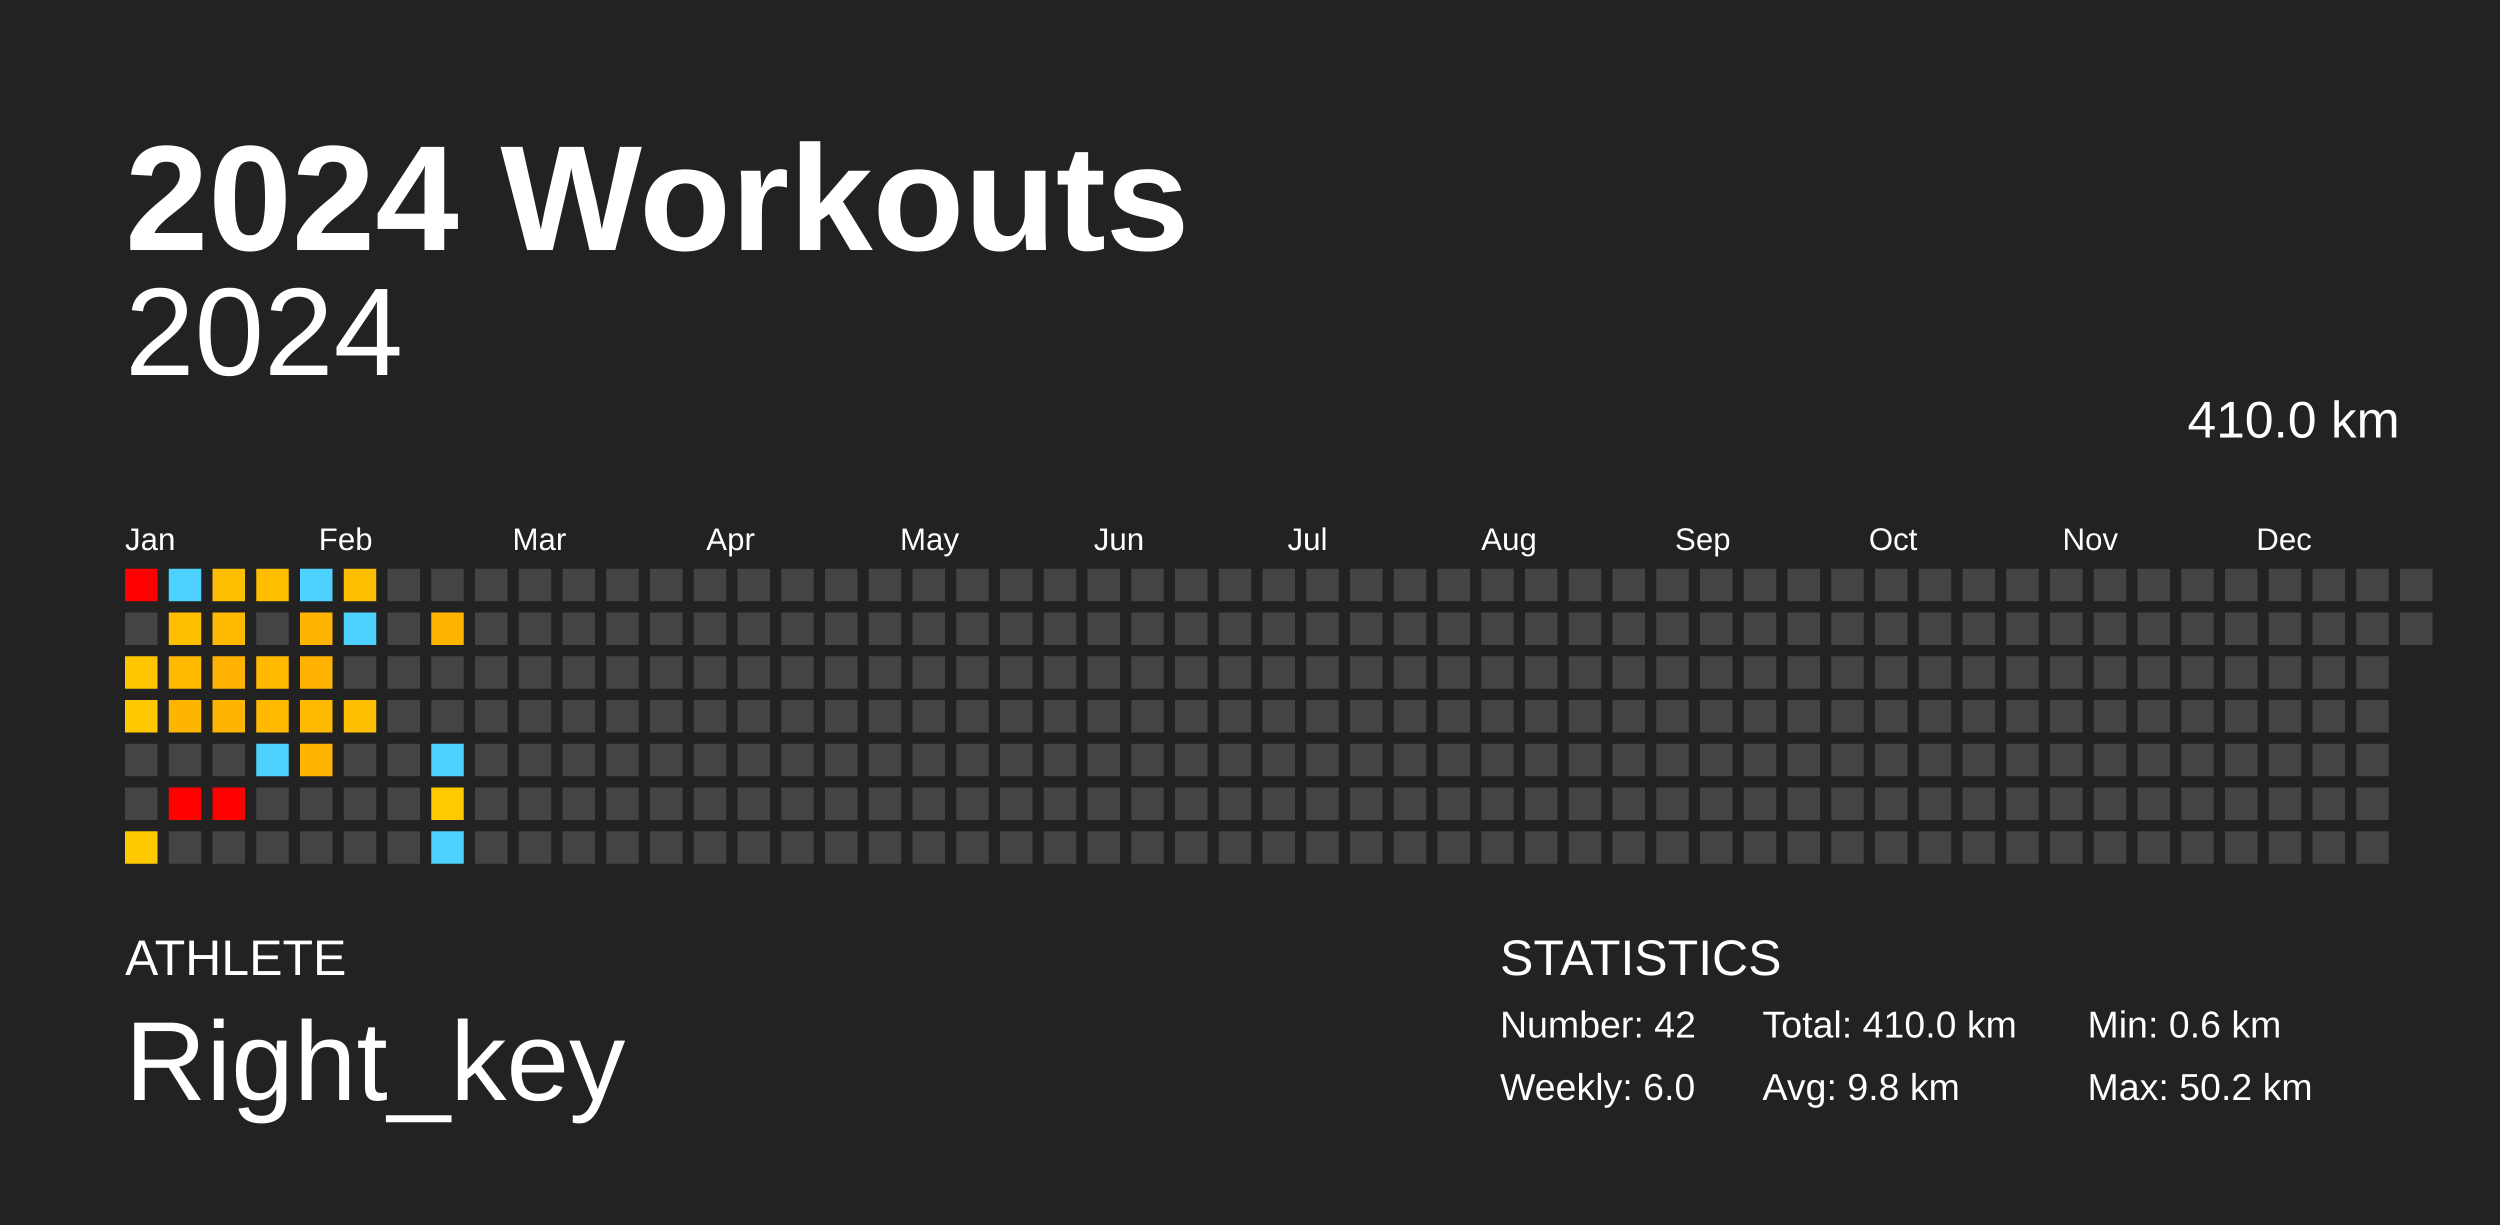
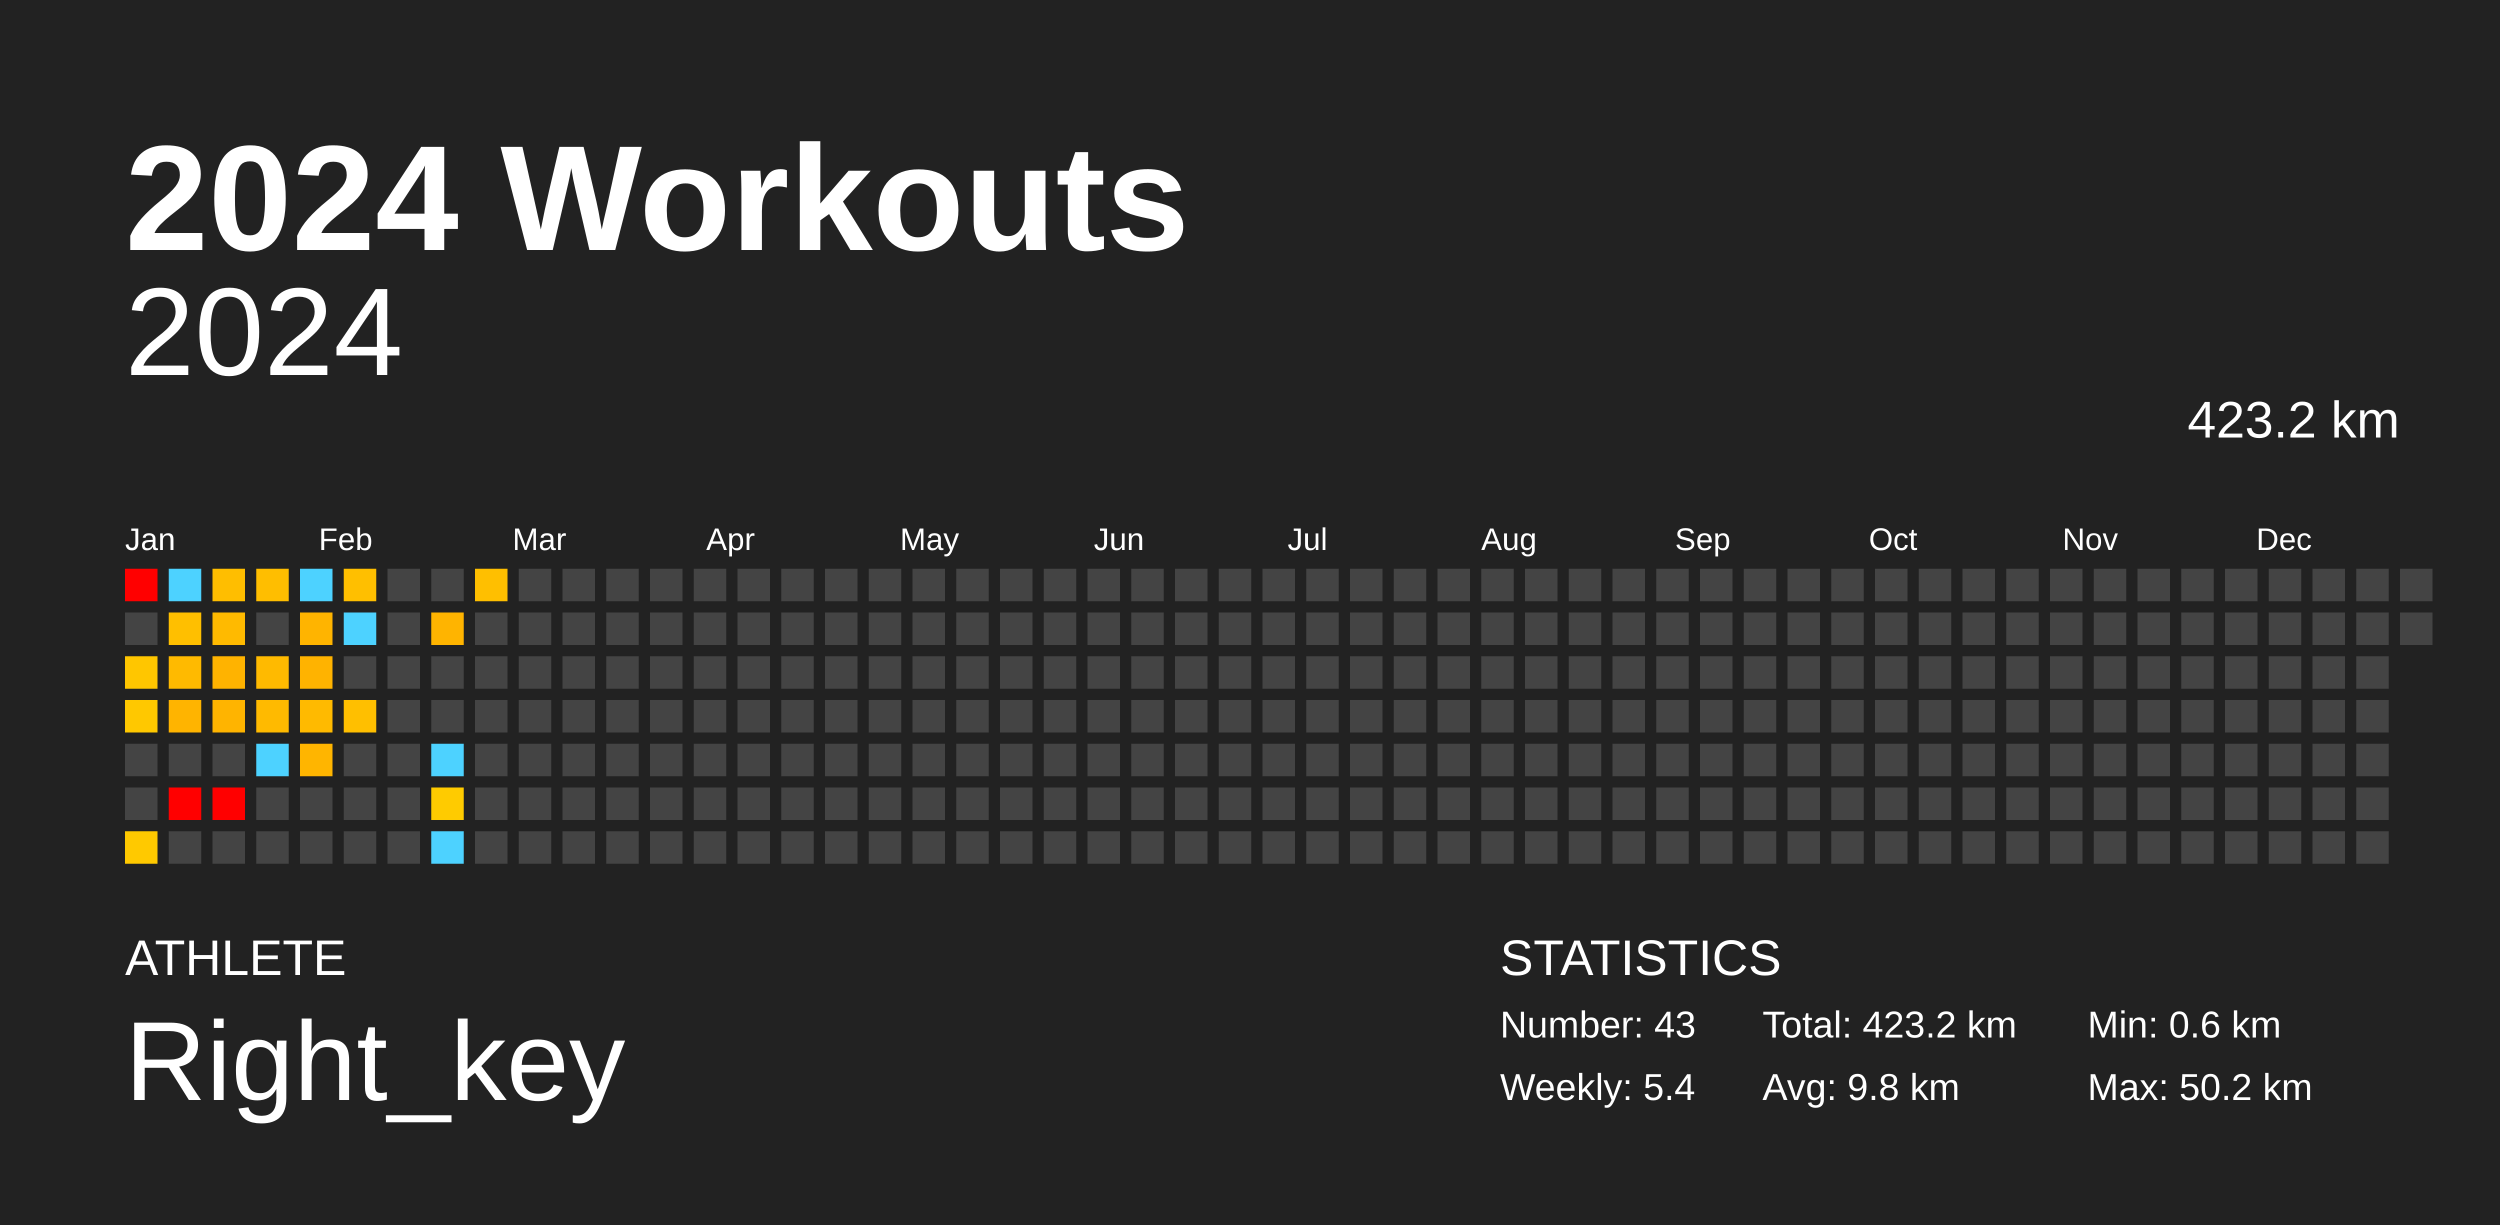
<svg xmlns="http://www.w3.org/2000/svg" baseProfile="full" height="98mm" version="1.1" viewBox="0,0,200,98" width="200mm">
  <defs />
  <rect fill="#222222" height="98" width="200" x="0" y="0" />
  <text fill="#FFFFFF" style="font-size:12px; font-family:Arial; font-weight:bold;" x="10" y="20">2024 Workouts</text>
  <text fill="#FFFFFF" style="font-size:4px; font-family:Arial" x="10" y="78">ATHLETE</text>
  <text fill="#FFFFFF" style="font-size:9px; font-family:Arial" x="10" y="88">Right_key</text>
  <text fill="#FFFFFF" style="font-size:4px; font-family:Arial" x="120" y="78">STATISTICS</text>
-   <text fill="#FFFFFF" style="font-size:3px; font-family:Arial" x="120" y="83">Number: 42</text>
-   <text fill="#FFFFFF" style="font-size:3px; font-family:Arial" x="120" y="88">Weekly: 6.0</text>
-   <text fill="#FFFFFF" style="font-size:3px; font-family:Arial" x="141" y="83">Total: 410.0 km</text>
+   <text fill="#FFFFFF" style="font-size:3px; font-family:Arial" x="120" y="83">Number: 43</text>
+   <text fill="#FFFFFF" style="font-size:3px; font-family:Arial" x="120" y="88">Weekly: 5.4</text>
+   <text fill="#FFFFFF" style="font-size:3px; font-family:Arial" x="141" y="83">Total: 423.2 km</text>
  <text fill="#FFFFFF" style="font-size:3px; font-family:Arial" x="141" y="88">Avg: 9.8 km</text>
  <text fill="#FFFFFF" style="font-size:3px; font-family:Arial" x="167" y="83">Min: 0.6 km</text>
  <text fill="#FFFFFF" style="font-size:3px; font-family:Arial" x="167" y="88">Max: 50.2 km</text>
  <text alignment-baseline="hanging" fill="#FFFFFF" style="font-size:10.0px; font-family:Arial;" x="10" y="30">2024</text>
-   <text alignment-baseline="hanging" fill="#FFFFFF" style="font-size:4.125px; font-family:Arial;" x="175" y="35">410.0 km</text>
+   <text alignment-baseline="hanging" fill="#FFFFFF" style="font-size:4.125px; font-family:Arial;" x="175" y="35">423.2 km</text>
  <text fill="#FFFFFF" style="font-size:2.5px; font-family:Arial" x="10.0" y="44">Jan</text>
  <text fill="#FFFFFF" style="font-size:2.5px; font-family:Arial" x="25.5" y="44">Feb</text>
  <text fill="#FFFFFF" style="font-size:2.5px; font-family:Arial" x="41.0" y="44">Mar</text>
  <text fill="#FFFFFF" style="font-size:2.5px; font-family:Arial" x="56.5" y="44">Apr</text>
  <text fill="#FFFFFF" style="font-size:2.5px; font-family:Arial" x="72.0" y="44">May</text>
  <text fill="#FFFFFF" style="font-size:2.5px; font-family:Arial" x="87.5" y="44">Jun</text>
  <text fill="#FFFFFF" style="font-size:2.5px; font-family:Arial" x="103.0" y="44">Jul</text>
  <text fill="#FFFFFF" style="font-size:2.5px; font-family:Arial" x="118.5" y="44">Aug</text>
  <text fill="#FFFFFF" style="font-size:2.5px; font-family:Arial" x="134.0" y="44">Sep</text>
  <text fill="#FFFFFF" style="font-size:2.5px; font-family:Arial" x="149.5" y="44">Oct</text>
  <text fill="#FFFFFF" style="font-size:2.5px; font-family:Arial" x="165.0" y="44">Nov</text>
  <text fill="#FFFFFF" style="font-size:2.5px; font-family:Arial" x="180.5" y="44">Dec</text>
  <rect fill="red" height="2.6" width="2.6" x="10.0" y="45.5" />
  <rect fill="#444444" height="2.6" width="2.6" x="10.0" y="49.0" />
  <rect fill="#ffc600" height="2.6" width="2.6" x="10.0" y="52.5" />
  <rect fill="#ffc800" height="2.6" width="2.6" x="10.0" y="56.0" />
  <rect fill="#444444" height="2.6" width="2.6" x="10.0" y="59.5" />
  <rect fill="#444444" height="2.6" width="2.6" x="10.0" y="63.0" />
  <rect fill="#ffc900" height="2.6" width="2.6" x="10.0" y="66.5" />
  <rect fill="#4dd2ff" height="2.6" width="2.6" x="13.5" y="45.5" />
  <rect fill="#ffbf00" height="2.6" width="2.6" x="13.5" y="49.0" />
  <rect fill="#ffba00" height="2.6" width="2.6" x="13.5" y="52.5" />
  <rect fill="#ffb400" height="2.6" width="2.6" x="13.5" y="56.0" />
  <rect fill="#444444" height="2.6" width="2.6" x="13.5" y="59.5" />
  <rect fill="red" height="2.6" width="2.6" x="13.5" y="63.0" />
  <rect fill="#444444" height="2.6" width="2.6" x="13.5" y="66.5" />
  <rect fill="#ffbe00" height="2.6" width="2.6" x="17.0" y="45.5" />
  <rect fill="#ffba00" height="2.6" width="2.6" x="17.0" y="49.0" />
  <rect fill="#ffb300" height="2.6" width="2.6" x="17.0" y="52.5" />
  <rect fill="#ffb400" height="2.6" width="2.6" x="17.0" y="56.0" />
  <rect fill="#444444" height="2.6" width="2.6" x="17.0" y="59.5" />
  <rect fill="red" height="2.6" width="2.6" x="17.0" y="63.0" />
  <rect fill="#444444" height="2.6" width="2.6" x="17.0" y="66.5" />
  <rect fill="#ffbe00" height="2.6" width="2.6" x="20.5" y="45.5" />
  <rect fill="#444444" height="2.6" width="2.6" x="20.5" y="49.0" />
  <rect fill="#ffba00" height="2.6" width="2.6" x="20.5" y="52.5" />
  <rect fill="#ffba00" height="2.6" width="2.6" x="20.5" y="56.0" />
  <rect fill="#4dd2ff" height="2.6" width="2.6" x="20.5" y="59.5" />
  <rect fill="#444444" height="2.6" width="2.6" x="20.5" y="63.0" />
  <rect fill="#444444" height="2.6" width="2.6" x="20.5" y="66.5" />
  <rect fill="#4dd2ff" height="2.6" width="2.6" x="24.0" y="45.5" />
  <rect fill="#ffb400" height="2.6" width="2.6" x="24.0" y="49.0" />
  <rect fill="#ffb300" height="2.6" width="2.6" x="24.0" y="52.5" />
  <rect fill="#ffba00" height="2.6" width="2.6" x="24.0" y="56.0" />
  <rect fill="#ffb500" height="2.6" width="2.6" x="24.0" y="59.5" />
  <rect fill="#444444" height="2.6" width="2.6" x="24.0" y="63.0" />
  <rect fill="#444444" height="2.6" width="2.6" x="24.0" y="66.5" />
  <rect fill="#ffbf00" height="2.6" width="2.6" x="27.5" y="45.5" />
  <rect fill="#4dd2ff" height="2.6" width="2.6" x="27.5" y="49.0" />
  <rect fill="#444444" height="2.6" width="2.6" x="27.5" y="52.5" />
  <rect fill="#ffbf00" height="2.6" width="2.6" x="27.5" y="56.0" />
  <rect fill="#444444" height="2.6" width="2.6" x="27.5" y="59.5" />
  <rect fill="#444444" height="2.6" width="2.6" x="27.5" y="63.0" />
  <rect fill="#444444" height="2.6" width="2.6" x="27.5" y="66.5" />
  <rect fill="#444444" height="2.6" width="2.6" x="31.0" y="45.5" />
  <rect fill="#444444" height="2.6" width="2.6" x="31.0" y="49.0" />
  <rect fill="#444444" height="2.6" width="2.6" x="31.0" y="52.5" />
  <rect fill="#444444" height="2.6" width="2.6" x="31.0" y="56.0" />
  <rect fill="#444444" height="2.6" width="2.6" x="31.0" y="59.5" />
  <rect fill="#444444" height="2.6" width="2.6" x="31.0" y="63.0" />
  <rect fill="#444444" height="2.6" width="2.6" x="31.0" y="66.5" />
  <rect fill="#444444" height="2.6" width="2.6" x="34.5" y="45.5" />
  <rect fill="#ffb400" height="2.6" width="2.6" x="34.5" y="49.0" />
  <rect fill="#444444" height="2.6" width="2.6" x="34.5" y="52.5" />
  <rect fill="#444444" height="2.6" width="2.6" x="34.5" y="56.0" />
  <rect fill="#4dd2ff" height="2.6" width="2.6" x="34.5" y="59.5" />
  <rect fill="#ffcb00" height="2.6" width="2.6" x="34.5" y="63.0" />
  <rect fill="#4dd2ff" height="2.6" width="2.6" x="34.5" y="66.5" />
-   <rect fill="#444444" height="2.6" width="2.6" x="38.0" y="45.5" />
+   <rect fill="#ffbf00" height="2.6" width="2.6" x="38.0" y="45.5" />
  <rect fill="#444444" height="2.6" width="2.6" x="38.0" y="49.0" />
  <rect fill="#444444" height="2.6" width="2.6" x="38.0" y="52.5" />
  <rect fill="#444444" height="2.6" width="2.6" x="38.0" y="56.0" />
  <rect fill="#444444" height="2.6" width="2.6" x="38.0" y="59.5" />
  <rect fill="#444444" height="2.6" width="2.6" x="38.0" y="63.0" />
  <rect fill="#444444" height="2.6" width="2.6" x="38.0" y="66.5" />
  <rect fill="#444444" height="2.6" width="2.6" x="41.5" y="45.5" />
  <rect fill="#444444" height="2.6" width="2.6" x="41.5" y="49.0" />
  <rect fill="#444444" height="2.6" width="2.6" x="41.5" y="52.5" />
  <rect fill="#444444" height="2.6" width="2.6" x="41.5" y="56.0" />
  <rect fill="#444444" height="2.6" width="2.6" x="41.5" y="59.5" />
  <rect fill="#444444" height="2.6" width="2.6" x="41.5" y="63.0" />
  <rect fill="#444444" height="2.6" width="2.6" x="41.5" y="66.5" />
  <rect fill="#444444" height="2.6" width="2.6" x="45.0" y="45.5" />
  <rect fill="#444444" height="2.6" width="2.6" x="45.0" y="49.0" />
  <rect fill="#444444" height="2.6" width="2.6" x="45.0" y="52.5" />
  <rect fill="#444444" height="2.6" width="2.6" x="45.0" y="56.0" />
  <rect fill="#444444" height="2.6" width="2.6" x="45.0" y="59.5" />
  <rect fill="#444444" height="2.6" width="2.6" x="45.0" y="63.0" />
  <rect fill="#444444" height="2.6" width="2.6" x="45.0" y="66.5" />
  <rect fill="#444444" height="2.6" width="2.6" x="48.5" y="45.5" />
  <rect fill="#444444" height="2.6" width="2.6" x="48.5" y="49.0" />
  <rect fill="#444444" height="2.6" width="2.6" x="48.5" y="52.5" />
  <rect fill="#444444" height="2.6" width="2.6" x="48.5" y="56.0" />
  <rect fill="#444444" height="2.6" width="2.6" x="48.5" y="59.5" />
  <rect fill="#444444" height="2.6" width="2.6" x="48.5" y="63.0" />
  <rect fill="#444444" height="2.6" width="2.6" x="48.5" y="66.5" />
  <rect fill="#444444" height="2.6" width="2.6" x="52.0" y="45.5" />
  <rect fill="#444444" height="2.6" width="2.6" x="52.0" y="49.0" />
  <rect fill="#444444" height="2.6" width="2.6" x="52.0" y="52.5" />
  <rect fill="#444444" height="2.6" width="2.6" x="52.0" y="56.0" />
  <rect fill="#444444" height="2.6" width="2.6" x="52.0" y="59.5" />
  <rect fill="#444444" height="2.6" width="2.6" x="52.0" y="63.0" />
  <rect fill="#444444" height="2.6" width="2.6" x="52.0" y="66.5" />
  <rect fill="#444444" height="2.6" width="2.6" x="55.5" y="45.5" />
  <rect fill="#444444" height="2.6" width="2.6" x="55.5" y="49.0" />
  <rect fill="#444444" height="2.6" width="2.6" x="55.5" y="52.5" />
  <rect fill="#444444" height="2.6" width="2.6" x="55.5" y="56.0" />
  <rect fill="#444444" height="2.6" width="2.6" x="55.5" y="59.5" />
  <rect fill="#444444" height="2.6" width="2.6" x="55.5" y="63.0" />
  <rect fill="#444444" height="2.6" width="2.6" x="55.5" y="66.5" />
  <rect fill="#444444" height="2.6" width="2.6" x="59.0" y="45.5" />
  <rect fill="#444444" height="2.6" width="2.6" x="59.0" y="49.0" />
  <rect fill="#444444" height="2.6" width="2.6" x="59.0" y="52.5" />
  <rect fill="#444444" height="2.6" width="2.6" x="59.0" y="56.0" />
  <rect fill="#444444" height="2.6" width="2.6" x="59.0" y="59.5" />
  <rect fill="#444444" height="2.6" width="2.6" x="59.0" y="63.0" />
  <rect fill="#444444" height="2.6" width="2.6" x="59.0" y="66.5" />
  <rect fill="#444444" height="2.6" width="2.6" x="62.5" y="45.5" />
  <rect fill="#444444" height="2.6" width="2.6" x="62.5" y="49.0" />
  <rect fill="#444444" height="2.6" width="2.6" x="62.5" y="52.5" />
  <rect fill="#444444" height="2.6" width="2.6" x="62.5" y="56.0" />
  <rect fill="#444444" height="2.6" width="2.6" x="62.5" y="59.5" />
  <rect fill="#444444" height="2.6" width="2.6" x="62.5" y="63.0" />
  <rect fill="#444444" height="2.6" width="2.6" x="62.5" y="66.5" />
  <rect fill="#444444" height="2.6" width="2.6" x="66.0" y="45.5" />
  <rect fill="#444444" height="2.6" width="2.6" x="66.0" y="49.0" />
  <rect fill="#444444" height="2.6" width="2.6" x="66.0" y="52.5" />
  <rect fill="#444444" height="2.6" width="2.6" x="66.0" y="56.0" />
  <rect fill="#444444" height="2.6" width="2.6" x="66.0" y="59.5" />
  <rect fill="#444444" height="2.6" width="2.6" x="66.0" y="63.0" />
  <rect fill="#444444" height="2.6" width="2.6" x="66.0" y="66.5" />
  <rect fill="#444444" height="2.6" width="2.6" x="69.5" y="45.5" />
  <rect fill="#444444" height="2.6" width="2.6" x="69.5" y="49.0" />
  <rect fill="#444444" height="2.6" width="2.6" x="69.5" y="52.5" />
  <rect fill="#444444" height="2.6" width="2.6" x="69.5" y="56.0" />
  <rect fill="#444444" height="2.6" width="2.6" x="69.5" y="59.5" />
  <rect fill="#444444" height="2.6" width="2.6" x="69.5" y="63.0" />
  <rect fill="#444444" height="2.6" width="2.6" x="69.5" y="66.5" />
  <rect fill="#444444" height="2.6" width="2.6" x="73.0" y="45.5" />
  <rect fill="#444444" height="2.6" width="2.6" x="73.0" y="49.0" />
  <rect fill="#444444" height="2.6" width="2.6" x="73.0" y="52.5" />
  <rect fill="#444444" height="2.6" width="2.6" x="73.0" y="56.0" />
  <rect fill="#444444" height="2.6" width="2.6" x="73.0" y="59.5" />
  <rect fill="#444444" height="2.6" width="2.6" x="73.0" y="63.0" />
  <rect fill="#444444" height="2.6" width="2.6" x="73.0" y="66.5" />
  <rect fill="#444444" height="2.6" width="2.6" x="76.5" y="45.5" />
  <rect fill="#444444" height="2.6" width="2.6" x="76.5" y="49.0" />
  <rect fill="#444444" height="2.6" width="2.6" x="76.5" y="52.5" />
  <rect fill="#444444" height="2.6" width="2.6" x="76.5" y="56.0" />
  <rect fill="#444444" height="2.6" width="2.6" x="76.5" y="59.5" />
  <rect fill="#444444" height="2.6" width="2.6" x="76.5" y="63.0" />
  <rect fill="#444444" height="2.6" width="2.6" x="76.5" y="66.5" />
  <rect fill="#444444" height="2.6" width="2.6" x="80.0" y="45.5" />
  <rect fill="#444444" height="2.6" width="2.6" x="80.0" y="49.0" />
  <rect fill="#444444" height="2.6" width="2.6" x="80.0" y="52.5" />
  <rect fill="#444444" height="2.6" width="2.6" x="80.0" y="56.0" />
  <rect fill="#444444" height="2.6" width="2.6" x="80.0" y="59.5" />
  <rect fill="#444444" height="2.6" width="2.6" x="80.0" y="63.0" />
  <rect fill="#444444" height="2.6" width="2.6" x="80.0" y="66.5" />
  <rect fill="#444444" height="2.6" width="2.6" x="83.5" y="45.5" />
  <rect fill="#444444" height="2.6" width="2.6" x="83.5" y="49.0" />
  <rect fill="#444444" height="2.6" width="2.6" x="83.5" y="52.5" />
  <rect fill="#444444" height="2.6" width="2.6" x="83.5" y="56.0" />
  <rect fill="#444444" height="2.6" width="2.6" x="83.5" y="59.5" />
  <rect fill="#444444" height="2.6" width="2.6" x="83.5" y="63.0" />
  <rect fill="#444444" height="2.6" width="2.6" x="83.5" y="66.5" />
  <rect fill="#444444" height="2.6" width="2.6" x="87.0" y="45.5" />
  <rect fill="#444444" height="2.6" width="2.6" x="87.0" y="49.0" />
  <rect fill="#444444" height="2.6" width="2.6" x="87.0" y="52.5" />
  <rect fill="#444444" height="2.6" width="2.6" x="87.0" y="56.0" />
  <rect fill="#444444" height="2.6" width="2.6" x="87.0" y="59.5" />
  <rect fill="#444444" height="2.6" width="2.6" x="87.0" y="63.0" />
  <rect fill="#444444" height="2.6" width="2.6" x="87.0" y="66.5" />
  <rect fill="#444444" height="2.6" width="2.6" x="90.5" y="45.5" />
  <rect fill="#444444" height="2.6" width="2.6" x="90.5" y="49.0" />
  <rect fill="#444444" height="2.6" width="2.6" x="90.5" y="52.5" />
  <rect fill="#444444" height="2.6" width="2.6" x="90.5" y="56.0" />
  <rect fill="#444444" height="2.6" width="2.6" x="90.5" y="59.5" />
  <rect fill="#444444" height="2.6" width="2.6" x="90.5" y="63.0" />
  <rect fill="#444444" height="2.6" width="2.6" x="90.5" y="66.5" />
  <rect fill="#444444" height="2.6" width="2.6" x="94.0" y="45.5" />
  <rect fill="#444444" height="2.6" width="2.6" x="94.0" y="49.0" />
  <rect fill="#444444" height="2.6" width="2.6" x="94.0" y="52.5" />
  <rect fill="#444444" height="2.6" width="2.6" x="94.0" y="56.0" />
  <rect fill="#444444" height="2.6" width="2.6" x="94.0" y="59.5" />
  <rect fill="#444444" height="2.6" width="2.6" x="94.0" y="63.0" />
  <rect fill="#444444" height="2.6" width="2.6" x="94.0" y="66.5" />
  <rect fill="#444444" height="2.6" width="2.6" x="97.5" y="45.5" />
  <rect fill="#444444" height="2.6" width="2.6" x="97.5" y="49.0" />
  <rect fill="#444444" height="2.6" width="2.6" x="97.5" y="52.5" />
  <rect fill="#444444" height="2.6" width="2.6" x="97.5" y="56.0" />
  <rect fill="#444444" height="2.6" width="2.6" x="97.5" y="59.5" />
  <rect fill="#444444" height="2.6" width="2.6" x="97.5" y="63.0" />
  <rect fill="#444444" height="2.6" width="2.6" x="97.5" y="66.5" />
  <rect fill="#444444" height="2.6" width="2.6" x="101.0" y="45.5" />
  <rect fill="#444444" height="2.6" width="2.6" x="101.0" y="49.0" />
  <rect fill="#444444" height="2.6" width="2.6" x="101.0" y="52.5" />
  <rect fill="#444444" height="2.6" width="2.6" x="101.0" y="56.0" />
  <rect fill="#444444" height="2.6" width="2.6" x="101.0" y="59.5" />
  <rect fill="#444444" height="2.6" width="2.6" x="101.0" y="63.0" />
  <rect fill="#444444" height="2.6" width="2.6" x="101.0" y="66.5" />
  <rect fill="#444444" height="2.6" width="2.6" x="104.5" y="45.5" />
  <rect fill="#444444" height="2.6" width="2.6" x="104.5" y="49.0" />
  <rect fill="#444444" height="2.6" width="2.6" x="104.5" y="52.5" />
  <rect fill="#444444" height="2.6" width="2.6" x="104.5" y="56.0" />
  <rect fill="#444444" height="2.6" width="2.6" x="104.5" y="59.5" />
  <rect fill="#444444" height="2.6" width="2.6" x="104.5" y="63.0" />
  <rect fill="#444444" height="2.6" width="2.6" x="104.5" y="66.5" />
  <rect fill="#444444" height="2.6" width="2.6" x="108.0" y="45.5" />
  <rect fill="#444444" height="2.6" width="2.6" x="108.0" y="49.0" />
  <rect fill="#444444" height="2.6" width="2.6" x="108.0" y="52.5" />
  <rect fill="#444444" height="2.6" width="2.6" x="108.0" y="56.0" />
  <rect fill="#444444" height="2.6" width="2.6" x="108.0" y="59.5" />
  <rect fill="#444444" height="2.6" width="2.6" x="108.0" y="63.0" />
  <rect fill="#444444" height="2.6" width="2.6" x="108.0" y="66.5" />
  <rect fill="#444444" height="2.6" width="2.6" x="111.5" y="45.5" />
  <rect fill="#444444" height="2.6" width="2.6" x="111.5" y="49.0" />
  <rect fill="#444444" height="2.6" width="2.6" x="111.5" y="52.5" />
  <rect fill="#444444" height="2.6" width="2.6" x="111.5" y="56.0" />
  <rect fill="#444444" height="2.6" width="2.6" x="111.5" y="59.5" />
  <rect fill="#444444" height="2.6" width="2.6" x="111.5" y="63.0" />
  <rect fill="#444444" height="2.6" width="2.6" x="111.5" y="66.5" />
  <rect fill="#444444" height="2.6" width="2.6" x="115.0" y="45.5" />
  <rect fill="#444444" height="2.6" width="2.6" x="115.0" y="49.0" />
  <rect fill="#444444" height="2.6" width="2.6" x="115.0" y="52.5" />
  <rect fill="#444444" height="2.6" width="2.6" x="115.0" y="56.0" />
  <rect fill="#444444" height="2.6" width="2.6" x="115.0" y="59.5" />
  <rect fill="#444444" height="2.6" width="2.6" x="115.0" y="63.0" />
  <rect fill="#444444" height="2.6" width="2.6" x="115.0" y="66.5" />
  <rect fill="#444444" height="2.6" width="2.6" x="118.5" y="45.5" />
  <rect fill="#444444" height="2.6" width="2.6" x="118.5" y="49.0" />
  <rect fill="#444444" height="2.6" width="2.6" x="118.5" y="52.5" />
  <rect fill="#444444" height="2.6" width="2.6" x="118.5" y="56.0" />
  <rect fill="#444444" height="2.6" width="2.6" x="118.5" y="59.5" />
  <rect fill="#444444" height="2.6" width="2.6" x="118.5" y="63.0" />
  <rect fill="#444444" height="2.6" width="2.6" x="118.5" y="66.5" />
  <rect fill="#444444" height="2.6" width="2.6" x="122.0" y="45.5" />
  <rect fill="#444444" height="2.6" width="2.6" x="122.0" y="49.0" />
  <rect fill="#444444" height="2.6" width="2.6" x="122.0" y="52.5" />
  <rect fill="#444444" height="2.6" width="2.6" x="122.0" y="56.0" />
  <rect fill="#444444" height="2.6" width="2.6" x="122.0" y="59.5" />
  <rect fill="#444444" height="2.6" width="2.6" x="122.0" y="63.0" />
  <rect fill="#444444" height="2.6" width="2.6" x="122.0" y="66.5" />
  <rect fill="#444444" height="2.6" width="2.6" x="125.5" y="45.5" />
  <rect fill="#444444" height="2.6" width="2.6" x="125.5" y="49.0" />
  <rect fill="#444444" height="2.6" width="2.6" x="125.5" y="52.5" />
  <rect fill="#444444" height="2.6" width="2.6" x="125.5" y="56.0" />
  <rect fill="#444444" height="2.6" width="2.6" x="125.5" y="59.5" />
  <rect fill="#444444" height="2.6" width="2.6" x="125.5" y="63.0" />
  <rect fill="#444444" height="2.6" width="2.6" x="125.5" y="66.5" />
  <rect fill="#444444" height="2.6" width="2.6" x="129.0" y="45.5" />
  <rect fill="#444444" height="2.6" width="2.6" x="129.0" y="49.0" />
  <rect fill="#444444" height="2.6" width="2.6" x="129.0" y="52.5" />
  <rect fill="#444444" height="2.6" width="2.6" x="129.0" y="56.0" />
  <rect fill="#444444" height="2.6" width="2.6" x="129.0" y="59.5" />
  <rect fill="#444444" height="2.6" width="2.6" x="129.0" y="63.0" />
  <rect fill="#444444" height="2.6" width="2.6" x="129.0" y="66.5" />
  <rect fill="#444444" height="2.6" width="2.6" x="132.5" y="45.5" />
  <rect fill="#444444" height="2.6" width="2.6" x="132.5" y="49.0" />
  <rect fill="#444444" height="2.6" width="2.6" x="132.5" y="52.5" />
  <rect fill="#444444" height="2.6" width="2.6" x="132.5" y="56.0" />
  <rect fill="#444444" height="2.6" width="2.6" x="132.5" y="59.5" />
  <rect fill="#444444" height="2.6" width="2.6" x="132.5" y="63.0" />
  <rect fill="#444444" height="2.6" width="2.6" x="132.5" y="66.5" />
  <rect fill="#444444" height="2.6" width="2.6" x="136.0" y="45.5" />
  <rect fill="#444444" height="2.6" width="2.6" x="136.0" y="49.0" />
  <rect fill="#444444" height="2.6" width="2.6" x="136.0" y="52.5" />
  <rect fill="#444444" height="2.6" width="2.6" x="136.0" y="56.0" />
  <rect fill="#444444" height="2.6" width="2.6" x="136.0" y="59.5" />
  <rect fill="#444444" height="2.6" width="2.6" x="136.0" y="63.0" />
  <rect fill="#444444" height="2.6" width="2.6" x="136.0" y="66.5" />
  <rect fill="#444444" height="2.6" width="2.6" x="139.5" y="45.5" />
  <rect fill="#444444" height="2.6" width="2.6" x="139.5" y="49.0" />
  <rect fill="#444444" height="2.6" width="2.6" x="139.5" y="52.5" />
  <rect fill="#444444" height="2.6" width="2.6" x="139.5" y="56.0" />
  <rect fill="#444444" height="2.6" width="2.6" x="139.5" y="59.5" />
  <rect fill="#444444" height="2.6" width="2.6" x="139.5" y="63.0" />
  <rect fill="#444444" height="2.6" width="2.6" x="139.5" y="66.5" />
  <rect fill="#444444" height="2.6" width="2.6" x="143.0" y="45.5" />
  <rect fill="#444444" height="2.6" width="2.6" x="143.0" y="49.0" />
  <rect fill="#444444" height="2.6" width="2.6" x="143.0" y="52.5" />
  <rect fill="#444444" height="2.6" width="2.6" x="143.0" y="56.0" />
  <rect fill="#444444" height="2.6" width="2.6" x="143.0" y="59.5" />
  <rect fill="#444444" height="2.6" width="2.6" x="143.0" y="63.0" />
  <rect fill="#444444" height="2.6" width="2.6" x="143.0" y="66.5" />
  <rect fill="#444444" height="2.6" width="2.6" x="146.5" y="45.5" />
  <rect fill="#444444" height="2.6" width="2.6" x="146.5" y="49.0" />
  <rect fill="#444444" height="2.6" width="2.6" x="146.5" y="52.5" />
  <rect fill="#444444" height="2.6" width="2.6" x="146.5" y="56.0" />
  <rect fill="#444444" height="2.6" width="2.6" x="146.5" y="59.5" />
  <rect fill="#444444" height="2.6" width="2.6" x="146.5" y="63.0" />
  <rect fill="#444444" height="2.6" width="2.6" x="146.5" y="66.5" />
  <rect fill="#444444" height="2.6" width="2.6" x="150.0" y="45.5" />
  <rect fill="#444444" height="2.6" width="2.6" x="150.0" y="49.0" />
  <rect fill="#444444" height="2.6" width="2.6" x="150.0" y="52.5" />
  <rect fill="#444444" height="2.6" width="2.6" x="150.0" y="56.0" />
  <rect fill="#444444" height="2.6" width="2.6" x="150.0" y="59.5" />
  <rect fill="#444444" height="2.6" width="2.6" x="150.0" y="63.0" />
  <rect fill="#444444" height="2.6" width="2.6" x="150.0" y="66.5" />
  <rect fill="#444444" height="2.6" width="2.6" x="153.5" y="45.5" />
  <rect fill="#444444" height="2.6" width="2.6" x="153.5" y="49.0" />
  <rect fill="#444444" height="2.6" width="2.6" x="153.5" y="52.5" />
  <rect fill="#444444" height="2.6" width="2.6" x="153.5" y="56.0" />
  <rect fill="#444444" height="2.6" width="2.6" x="153.5" y="59.5" />
  <rect fill="#444444" height="2.6" width="2.6" x="153.5" y="63.0" />
  <rect fill="#444444" height="2.6" width="2.6" x="153.5" y="66.5" />
  <rect fill="#444444" height="2.6" width="2.6" x="157.0" y="45.5" />
  <rect fill="#444444" height="2.6" width="2.6" x="157.0" y="49.0" />
  <rect fill="#444444" height="2.6" width="2.6" x="157.0" y="52.5" />
  <rect fill="#444444" height="2.6" width="2.6" x="157.0" y="56.0" />
  <rect fill="#444444" height="2.6" width="2.6" x="157.0" y="59.5" />
  <rect fill="#444444" height="2.6" width="2.6" x="157.0" y="63.0" />
  <rect fill="#444444" height="2.6" width="2.6" x="157.0" y="66.5" />
  <rect fill="#444444" height="2.6" width="2.6" x="160.5" y="45.5" />
  <rect fill="#444444" height="2.6" width="2.6" x="160.5" y="49.0" />
  <rect fill="#444444" height="2.6" width="2.6" x="160.5" y="52.5" />
  <rect fill="#444444" height="2.6" width="2.6" x="160.5" y="56.0" />
  <rect fill="#444444" height="2.6" width="2.6" x="160.5" y="59.5" />
  <rect fill="#444444" height="2.6" width="2.6" x="160.5" y="63.0" />
  <rect fill="#444444" height="2.6" width="2.6" x="160.5" y="66.5" />
  <rect fill="#444444" height="2.6" width="2.6" x="164.0" y="45.5" />
  <rect fill="#444444" height="2.6" width="2.6" x="164.0" y="49.0" />
  <rect fill="#444444" height="2.6" width="2.6" x="164.0" y="52.5" />
  <rect fill="#444444" height="2.6" width="2.6" x="164.0" y="56.0" />
  <rect fill="#444444" height="2.6" width="2.6" x="164.0" y="59.5" />
  <rect fill="#444444" height="2.6" width="2.6" x="164.0" y="63.0" />
  <rect fill="#444444" height="2.6" width="2.6" x="164.0" y="66.5" />
  <rect fill="#444444" height="2.6" width="2.6" x="167.5" y="45.5" />
  <rect fill="#444444" height="2.6" width="2.6" x="167.5" y="49.0" />
  <rect fill="#444444" height="2.6" width="2.6" x="167.5" y="52.5" />
  <rect fill="#444444" height="2.6" width="2.6" x="167.5" y="56.0" />
  <rect fill="#444444" height="2.6" width="2.6" x="167.5" y="59.5" />
  <rect fill="#444444" height="2.6" width="2.6" x="167.5" y="63.0" />
  <rect fill="#444444" height="2.6" width="2.6" x="167.5" y="66.5" />
  <rect fill="#444444" height="2.6" width="2.6" x="171.0" y="45.5" />
  <rect fill="#444444" height="2.6" width="2.6" x="171.0" y="49.0" />
  <rect fill="#444444" height="2.6" width="2.6" x="171.0" y="52.5" />
  <rect fill="#444444" height="2.6" width="2.6" x="171.0" y="56.0" />
  <rect fill="#444444" height="2.6" width="2.6" x="171.0" y="59.5" />
  <rect fill="#444444" height="2.6" width="2.6" x="171.0" y="63.0" />
  <rect fill="#444444" height="2.6" width="2.6" x="171.0" y="66.5" />
  <rect fill="#444444" height="2.6" width="2.6" x="174.5" y="45.5" />
  <rect fill="#444444" height="2.6" width="2.6" x="174.5" y="49.0" />
  <rect fill="#444444" height="2.6" width="2.6" x="174.5" y="52.5" />
  <rect fill="#444444" height="2.6" width="2.6" x="174.5" y="56.0" />
  <rect fill="#444444" height="2.6" width="2.6" x="174.5" y="59.5" />
  <rect fill="#444444" height="2.6" width="2.6" x="174.5" y="63.0" />
  <rect fill="#444444" height="2.6" width="2.6" x="174.5" y="66.5" />
  <rect fill="#444444" height="2.6" width="2.6" x="178.0" y="45.5" />
  <rect fill="#444444" height="2.6" width="2.6" x="178.0" y="49.0" />
  <rect fill="#444444" height="2.6" width="2.6" x="178.0" y="52.5" />
  <rect fill="#444444" height="2.6" width="2.6" x="178.0" y="56.0" />
  <rect fill="#444444" height="2.6" width="2.6" x="178.0" y="59.5" />
  <rect fill="#444444" height="2.6" width="2.6" x="178.0" y="63.0" />
  <rect fill="#444444" height="2.6" width="2.6" x="178.0" y="66.5" />
  <rect fill="#444444" height="2.6" width="2.6" x="181.5" y="45.5" />
  <rect fill="#444444" height="2.6" width="2.6" x="181.5" y="49.0" />
  <rect fill="#444444" height="2.6" width="2.6" x="181.5" y="52.5" />
  <rect fill="#444444" height="2.6" width="2.6" x="181.5" y="56.0" />
  <rect fill="#444444" height="2.6" width="2.6" x="181.5" y="59.5" />
  <rect fill="#444444" height="2.6" width="2.6" x="181.5" y="63.0" />
  <rect fill="#444444" height="2.6" width="2.6" x="181.5" y="66.5" />
  <rect fill="#444444" height="2.6" width="2.6" x="185.0" y="45.5" />
  <rect fill="#444444" height="2.6" width="2.6" x="185.0" y="49.0" />
  <rect fill="#444444" height="2.6" width="2.6" x="185.0" y="52.5" />
  <rect fill="#444444" height="2.6" width="2.6" x="185.0" y="56.0" />
  <rect fill="#444444" height="2.6" width="2.6" x="185.0" y="59.5" />
  <rect fill="#444444" height="2.6" width="2.6" x="185.0" y="63.0" />
  <rect fill="#444444" height="2.6" width="2.6" x="185.0" y="66.5" />
  <rect fill="#444444" height="2.6" width="2.6" x="188.5" y="45.5" />
  <rect fill="#444444" height="2.6" width="2.6" x="188.5" y="49.0" />
  <rect fill="#444444" height="2.6" width="2.6" x="188.5" y="52.5" />
  <rect fill="#444444" height="2.6" width="2.6" x="188.5" y="56.0" />
  <rect fill="#444444" height="2.6" width="2.6" x="188.5" y="59.5" />
  <rect fill="#444444" height="2.6" width="2.6" x="188.5" y="63.0" />
  <rect fill="#444444" height="2.6" width="2.6" x="188.5" y="66.5" />
  <rect fill="#444444" height="2.6" width="2.6" x="192.0" y="45.5" />
  <rect fill="#444444" height="2.6" width="2.6" x="192.0" y="49.0" />
</svg>
